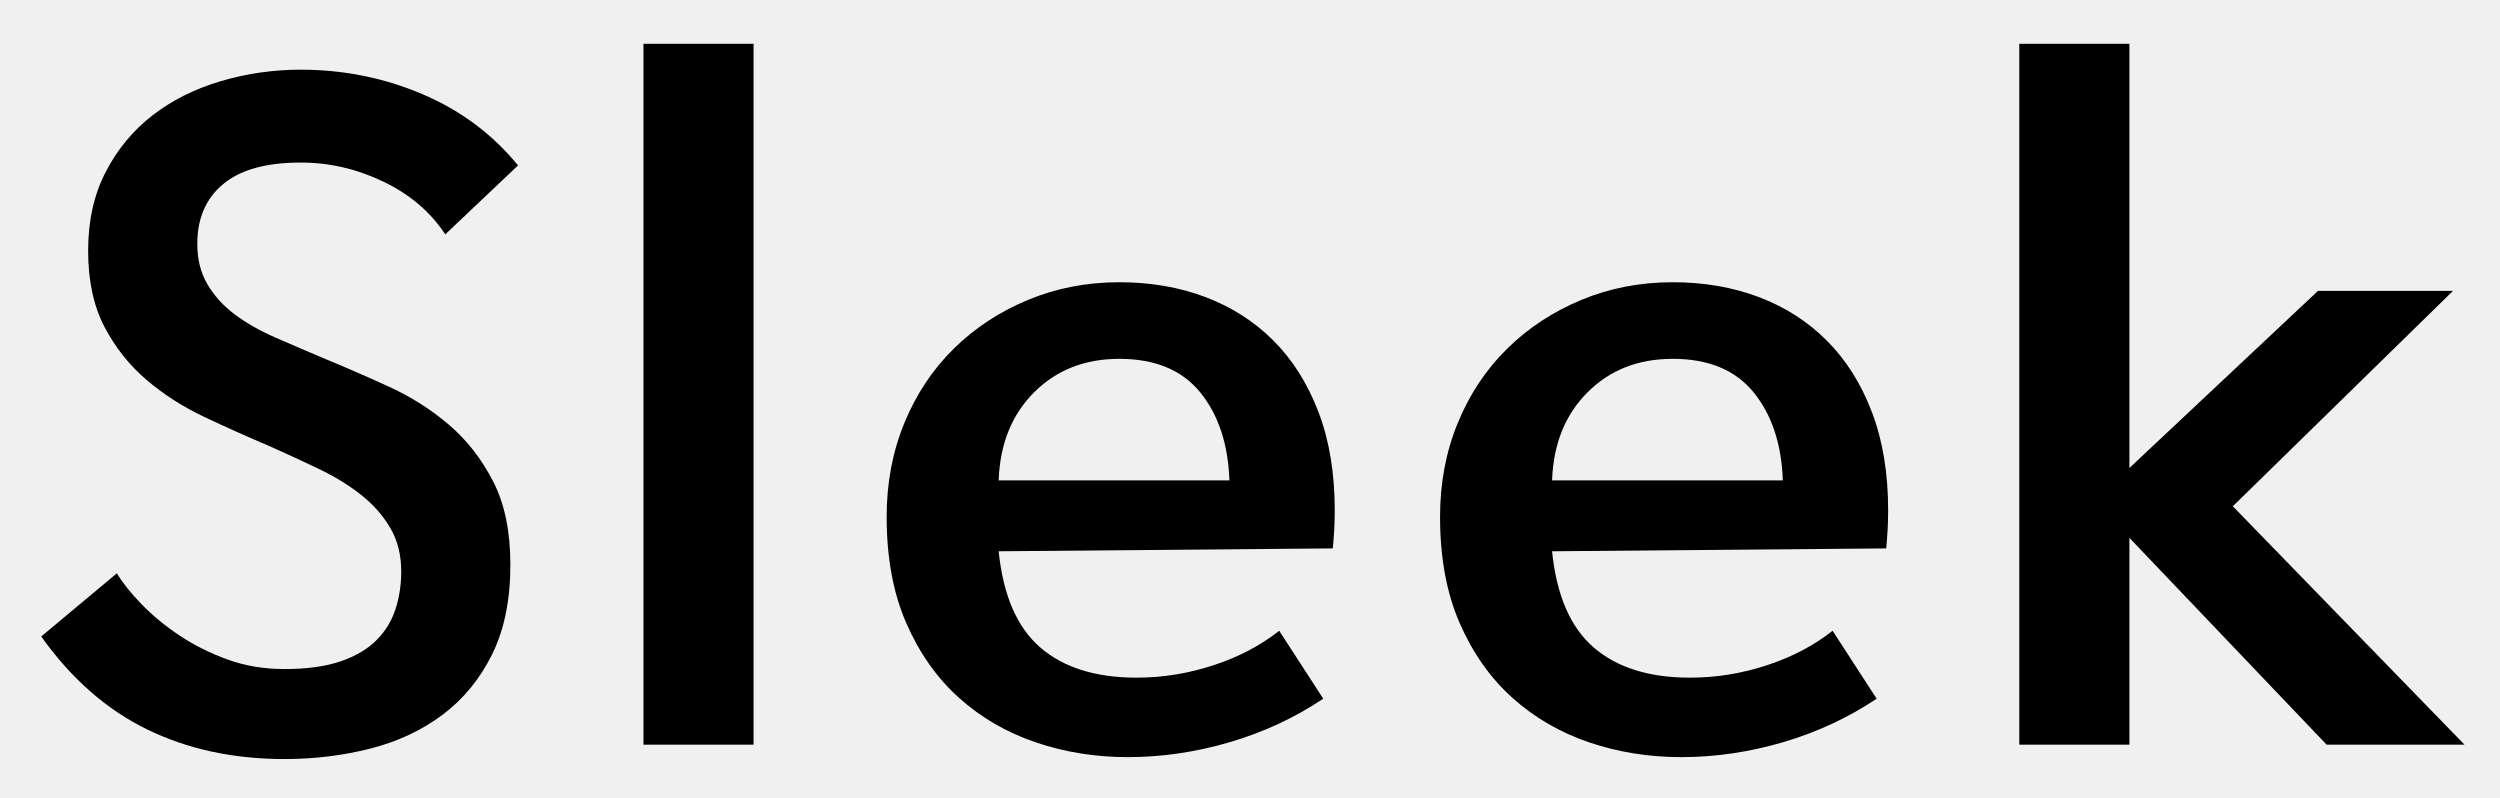
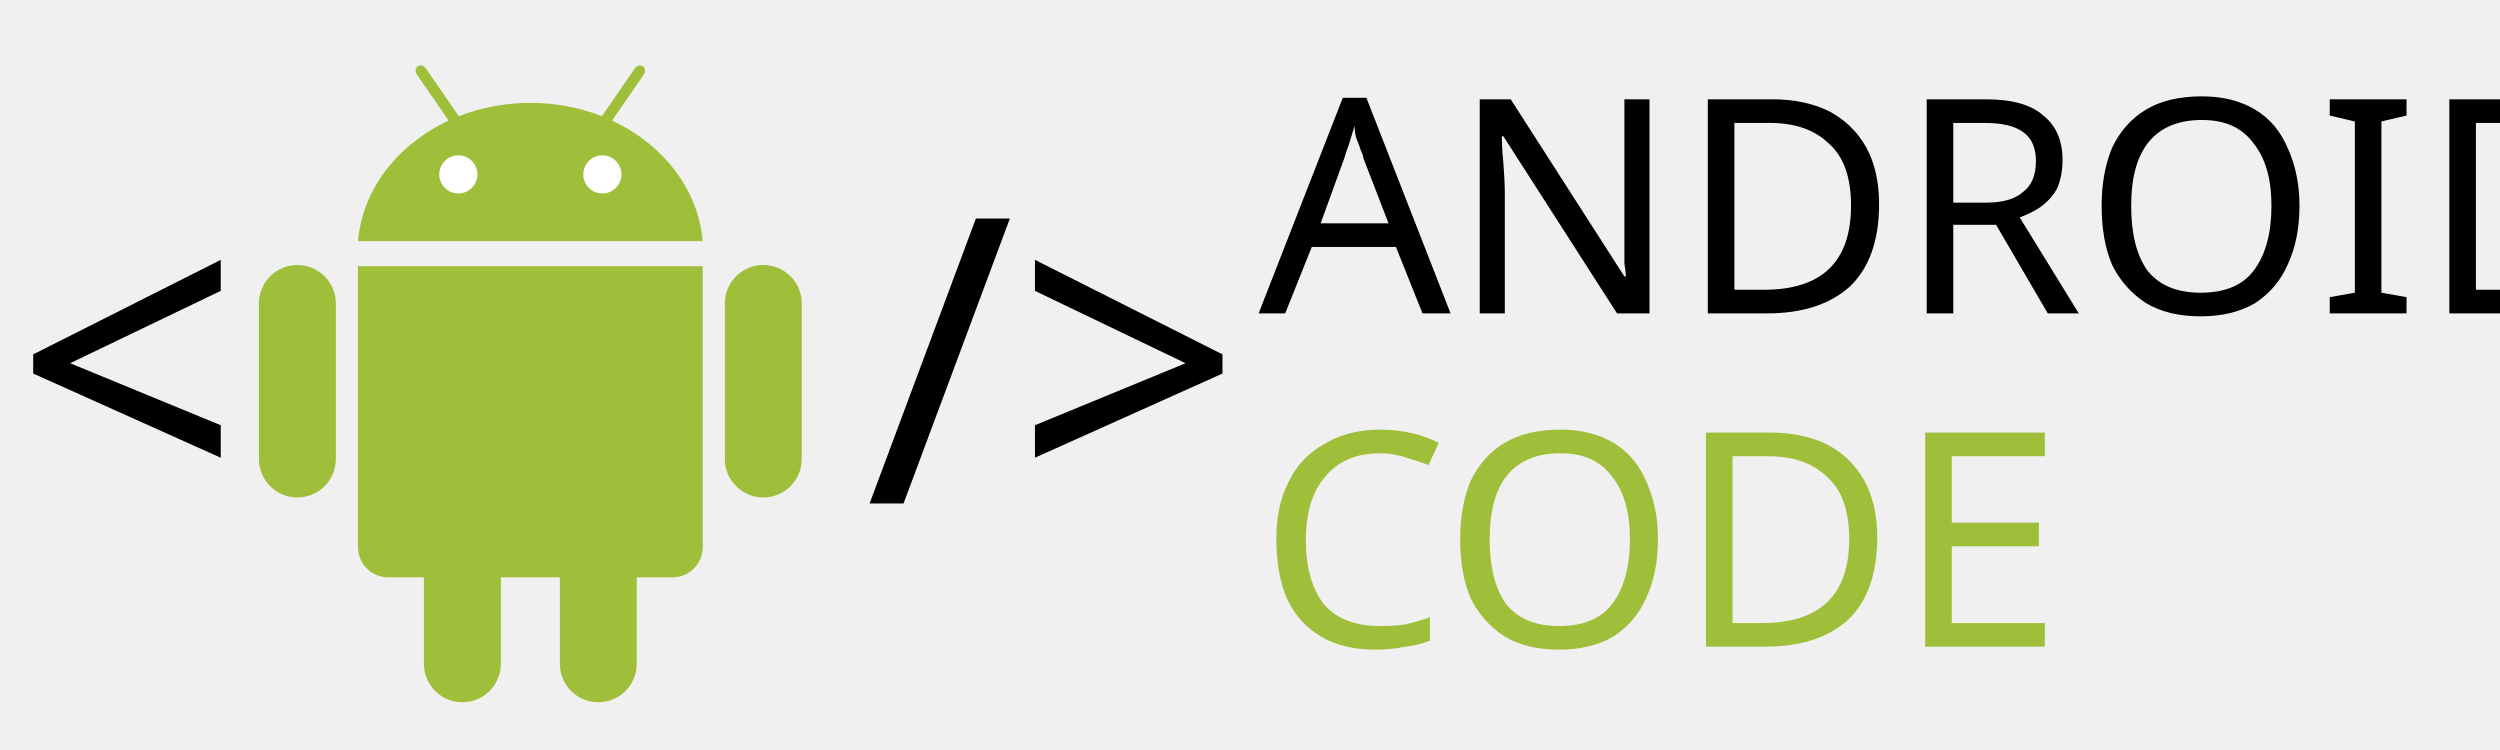
- <svg xmlns="http://www.w3.org/2000/svg" class="logo" viewBox="0 0 47 15" version="1.1">
-   <g id="logo" transform="translate(-113, -89)">
-     <path d="M114.657,93.712 C114.657,93.148 114.768,92.653 114.99,92.227 C115.212,91.801 115.506,91.447 115.872,91.165 C116.238,90.883 116.664,90.67 117.15,90.526 C117.636,90.382 118.137,90.31 118.653,90.31 C119.457,90.31 120.219,90.463 120.939,90.769 C121.659,91.075 122.259,91.522 122.739,92.11 L121.371,93.406 C121.095,92.986 120.708,92.656 120.21,92.416 C119.712,92.176 119.193,92.056 118.653,92.056 C118.005,92.056 117.519,92.191 117.195,92.461 C116.871,92.731 116.709,93.106 116.709,93.586 C116.709,93.874 116.772,94.126 116.898,94.342 C117.024,94.558 117.195,94.747 117.411,94.909 C117.627,95.071 117.879,95.215 118.167,95.341 C118.455,95.467 118.755,95.596 119.067,95.728 C119.475,95.896 119.889,96.076 120.309,96.268 C120.729,96.46 121.107,96.7 121.443,96.988 C121.779,97.276 122.055,97.63 122.271,98.05 C122.487,98.47 122.595,98.992 122.595,99.616 C122.595,100.276 122.481,100.837 122.253,101.299 C122.025,101.761 121.716,102.139 121.326,102.433 C120.936,102.727 120.483,102.94 119.967,103.072 C119.451,103.204 118.911,103.27 118.347,103.27 C117.387,103.27 116.526,103.084 115.764,102.712 C115.002,102.34 114.339,101.758 113.775,100.966 L115.197,99.778 C115.305,99.958 115.461,100.153 115.665,100.363 C115.869,100.573 116.106,100.768 116.376,100.948 C116.646,101.128 116.946,101.278 117.276,101.398 C117.606,101.518 117.963,101.578 118.347,101.578 C118.767,101.578 119.118,101.53 119.4,101.434 C119.682,101.338 119.907,101.206 120.075,101.038 C120.243,100.87 120.363,100.675 120.435,100.453 C120.507,100.231 120.543,99.994 120.543,99.742 C120.543,99.43 120.474,99.157 120.336,98.923 C120.198,98.689 120.015,98.482 119.787,98.302 C119.559,98.122 119.295,97.96 118.995,97.816 C118.695,97.672 118.383,97.528 118.059,97.384 C117.663,97.216 117.261,97.036 116.853,96.844 C116.445,96.652 116.079,96.418 115.755,96.142 C115.431,95.866 115.167,95.533 114.963,95.143 C114.759,94.753 114.657,94.276 114.657,93.712 Z M127.167,89.824 L127.167,103 L125.097,103 L125.097,89.824 L127.167,89.824 Z M131.775,99.364 C131.859,100.192 132.12,100.795 132.558,101.173 C132.996,101.551 133.599,101.74 134.367,101.74 C134.859,101.74 135.342,101.662 135.816,101.506 C136.29,101.35 136.701,101.134 137.049,100.858 L137.877,102.136 C137.337,102.496 136.749,102.769 136.113,102.955 C135.477,103.141 134.841,103.234 134.205,103.234 C133.593,103.234 133.014,103.141 132.468,102.955 C131.922,102.769 131.442,102.49 131.028,102.118 C130.614,101.746 130.284,101.278 130.038,100.714 C129.792,100.15 129.669,99.484 129.669,98.716 C129.669,98.08 129.78,97.492 130.002,96.952 C130.224,96.412 130.533,95.947 130.929,95.557 C131.325,95.167 131.79,94.861 132.324,94.639 C132.858,94.417 133.431,94.306 134.043,94.306 C134.631,94.306 135.171,94.399 135.663,94.585 C136.155,94.771 136.581,95.044 136.941,95.404 C137.301,95.764 137.583,96.211 137.787,96.745 C137.991,97.279 138.093,97.894 138.093,98.59 C138.093,98.722 138.09,98.842 138.084,98.95 C138.078,99.058 138.069,99.178 138.057,99.31 L131.775,99.364 Z M134.043,95.746 C133.395,95.746 132.861,95.956 132.441,96.376 C132.021,96.796 131.799,97.348 131.775,98.032 L136.113,98.032 C136.089,97.348 135.906,96.796 135.564,96.376 C135.222,95.956 134.715,95.746 134.043,95.746 Z M142.179,99.364 C142.263,100.192 142.524,100.795 142.962,101.173 C143.4,101.551 144.003,101.74 144.771,101.74 C145.263,101.74 145.746,101.662 146.22,101.506 C146.694,101.35 147.105,101.134 147.453,100.858 L148.281,102.136 C147.741,102.496 147.153,102.769 146.517,102.955 C145.881,103.141 145.245,103.234 144.609,103.234 C143.997,103.234 143.418,103.141 142.872,102.955 C142.326,102.769 141.846,102.49 141.432,102.118 C141.018,101.746 140.688,101.278 140.442,100.714 C140.196,100.15 140.073,99.484 140.073,98.716 C140.073,98.08 140.184,97.492 140.406,96.952 C140.628,96.412 140.937,95.947 141.333,95.557 C141.729,95.167 142.194,94.861 142.728,94.639 C143.262,94.417 143.835,94.306 144.447,94.306 C145.035,94.306 145.575,94.399 146.067,94.585 C146.559,94.771 146.985,95.044 147.345,95.404 C147.705,95.764 147.987,96.211 148.191,96.745 C148.395,97.279 148.497,97.894 148.497,98.59 C148.497,98.722 148.494,98.842 148.488,98.95 C148.482,99.058 148.473,99.178 148.461,99.31 L142.179,99.364 Z M144.447,95.746 C143.799,95.746 143.265,95.956 142.845,96.376 C142.425,96.796 142.203,97.348 142.179,98.032 L146.517,98.032 C146.493,97.348 146.31,96.796 145.968,96.376 C145.626,95.956 145.119,95.746 144.447,95.746 Z M153.033,89.824 L153.033,97.798 L156.579,94.468 L159.117,94.468 L154.977,98.518 L159.333,103 L156.741,103 L153.033,99.112 L153.033,103 L150.963,103 L150.963,89.824 L153.033,89.824 Z" id="Sleek" />
+ <svg xmlns="http://www.w3.org/2000/svg" width="100" height="30" viewBox="0 0 26.458 7.937" version="1.1" id="svg6373">
+   <defs id="defs6367" />
+   <g id="layer1" transform="translate(0,-289.0625)">
+     <text xml:space="preserve" style="font-style:normal;font-variant:normal;font-weight:normal;font-stretch:normal;font-size:2.822px;line-height:1.25;font-family:Anivers;-inkscape-font-specification:Anivers;letter-spacing:0px;word-spacing:0px;fill:#000000;fill-opacity:1;stroke:none;stroke-width:0.265" x="13.322" y="292.379" id="text6920">
+       <tspan id="tspan6918" x="13.322" y="292.379" style="font-style:normal;font-variant:normal;font-weight:normal;font-stretch:normal;font-size:3.175px;line-height:1;font-family:Anivers;-inkscape-font-specification:Anivers;stroke-width:0.265">ANDROID </tspan>
+       <tspan x="13.322" y="295.907" style="font-style:normal;font-variant:normal;font-weight:normal;font-stretch:normal;font-size:3.175px;line-height:1;font-family:Anivers;-inkscape-font-specification:Anivers;fill:#9fbf3b;fill-opacity:1;stroke-width:0.265" id="tspan6922">CODE</tspan>
+     </text>
+     <g transform="matrix(0.01671161,0,0,0.01671161,1.442144,288.9467)" id="androd">
+       <path style="fill:#9fbf3b" d="m 301.314,83.298 20.159,-29.272 c 1.197,-1.74 0.899,-4.024 -0.666,-5.104 -1.563,-1.074 -3.805,-0.543 -4.993,1.199 L 294.863,80.53 c -13.807,-5.439 -29.139,-8.47 -45.299,-8.47 -16.16,0 -31.496,3.028 -45.302,8.47 L 183.314,50.12 c -1.201,-1.74 -3.439,-2.273 -5.003,-1.199 -1.564,1.077 -1.861,3.362 -0.664,5.104 l 20.166,29.272 c -32.063,14.916 -54.548,43.26 -57.413,76.34 h 218.316 c -2.855,-33.08 -25.341,-61.423 -57.402,-76.339" id="path5145" />
+       <path style="fill:#ffffff" d="m 203.956,129.438 c -6.673,0 -12.08,-5.407 -12.08,-12.079 0,-6.671 5.404,-12.08 12.08,-12.08 6.668,0 12.073,5.407 12.073,12.08 0.001,6.671 -5.405,12.079 -12.073,12.079" id="path5147" />
+       <path style="fill:#ffffff" d="m 295.161,129.438 c -6.668,0 -12.074,-5.407 -12.074,-12.079 0,-6.673 5.406,-12.08 12.074,-12.08 6.675,0 12.079,5.409 12.079,12.08 0,6.671 -5.406,12.079 -12.079,12.079" id="path5149" />
+       <path style="fill:#9fbf3b" d="m 126.383,297.598 c 0,13.45 -10.904,24.354 -24.355,24.354 v 0 c -13.45,0 -24.354,-10.904 -24.354,-24.354 V 199.09 c 0,-13.45 10.904,-24.354 24.354,-24.354 v 0 c 13.451,0 24.355,10.904 24.355,24.354 z" id="path5151" />
+       <path style="fill:#9fbf3b" d="m 140.396,175.489 v 177.915 c 0,10.566 8.566,19.133 19.135,19.133 h 22.633 v 54.744 c 0,13.451 10.903,24.354 24.354,24.354 13.451,0 24.355,-10.903 24.355,-24.354 v -54.744 h 37.371 v 54.744 c 0,13.451 10.902,24.354 24.354,24.354 13.452,0 24.354,-10.903 24.354,-24.354 v -54.744 h 22.633 c 10.569,0 19.137,-8.562 19.137,-19.133 V 175.489 Z" id="path5153" />
+       <path style="fill:#9fbf3b" d="m 372.734,297.598 c 0,13.45 10.903,24.354 24.354,24.354 v 0 c 13.45,0 24.354,-10.904 24.354,-24.354 V 199.09 c 0,-13.45 -10.904,-24.354 -24.354,-24.354 v 0 c -13.451,0 -24.354,10.904 -24.354,24.354 z" id="path5155" />
+     </g>
+     <text xml:space="preserve" style="font-style:normal;font-variant:normal;font-weight:normal;font-stretch:normal;font-size:2.822px;line-height:1.25;font-family:Anivers;-inkscape-font-specification:Anivers;letter-spacing:0px;word-spacing:0px;fill:#000000;fill-opacity:1;stroke:none;stroke-width:0.265" x="0.134" y="294.394" id="text6959">
+       <tspan id="tspan6957" x="0.134" y="294.394" style="font-size:4.233px;stroke-width:0.265">&lt;      /&gt;</tspan>
+     </text>
  </g>
</svg>
